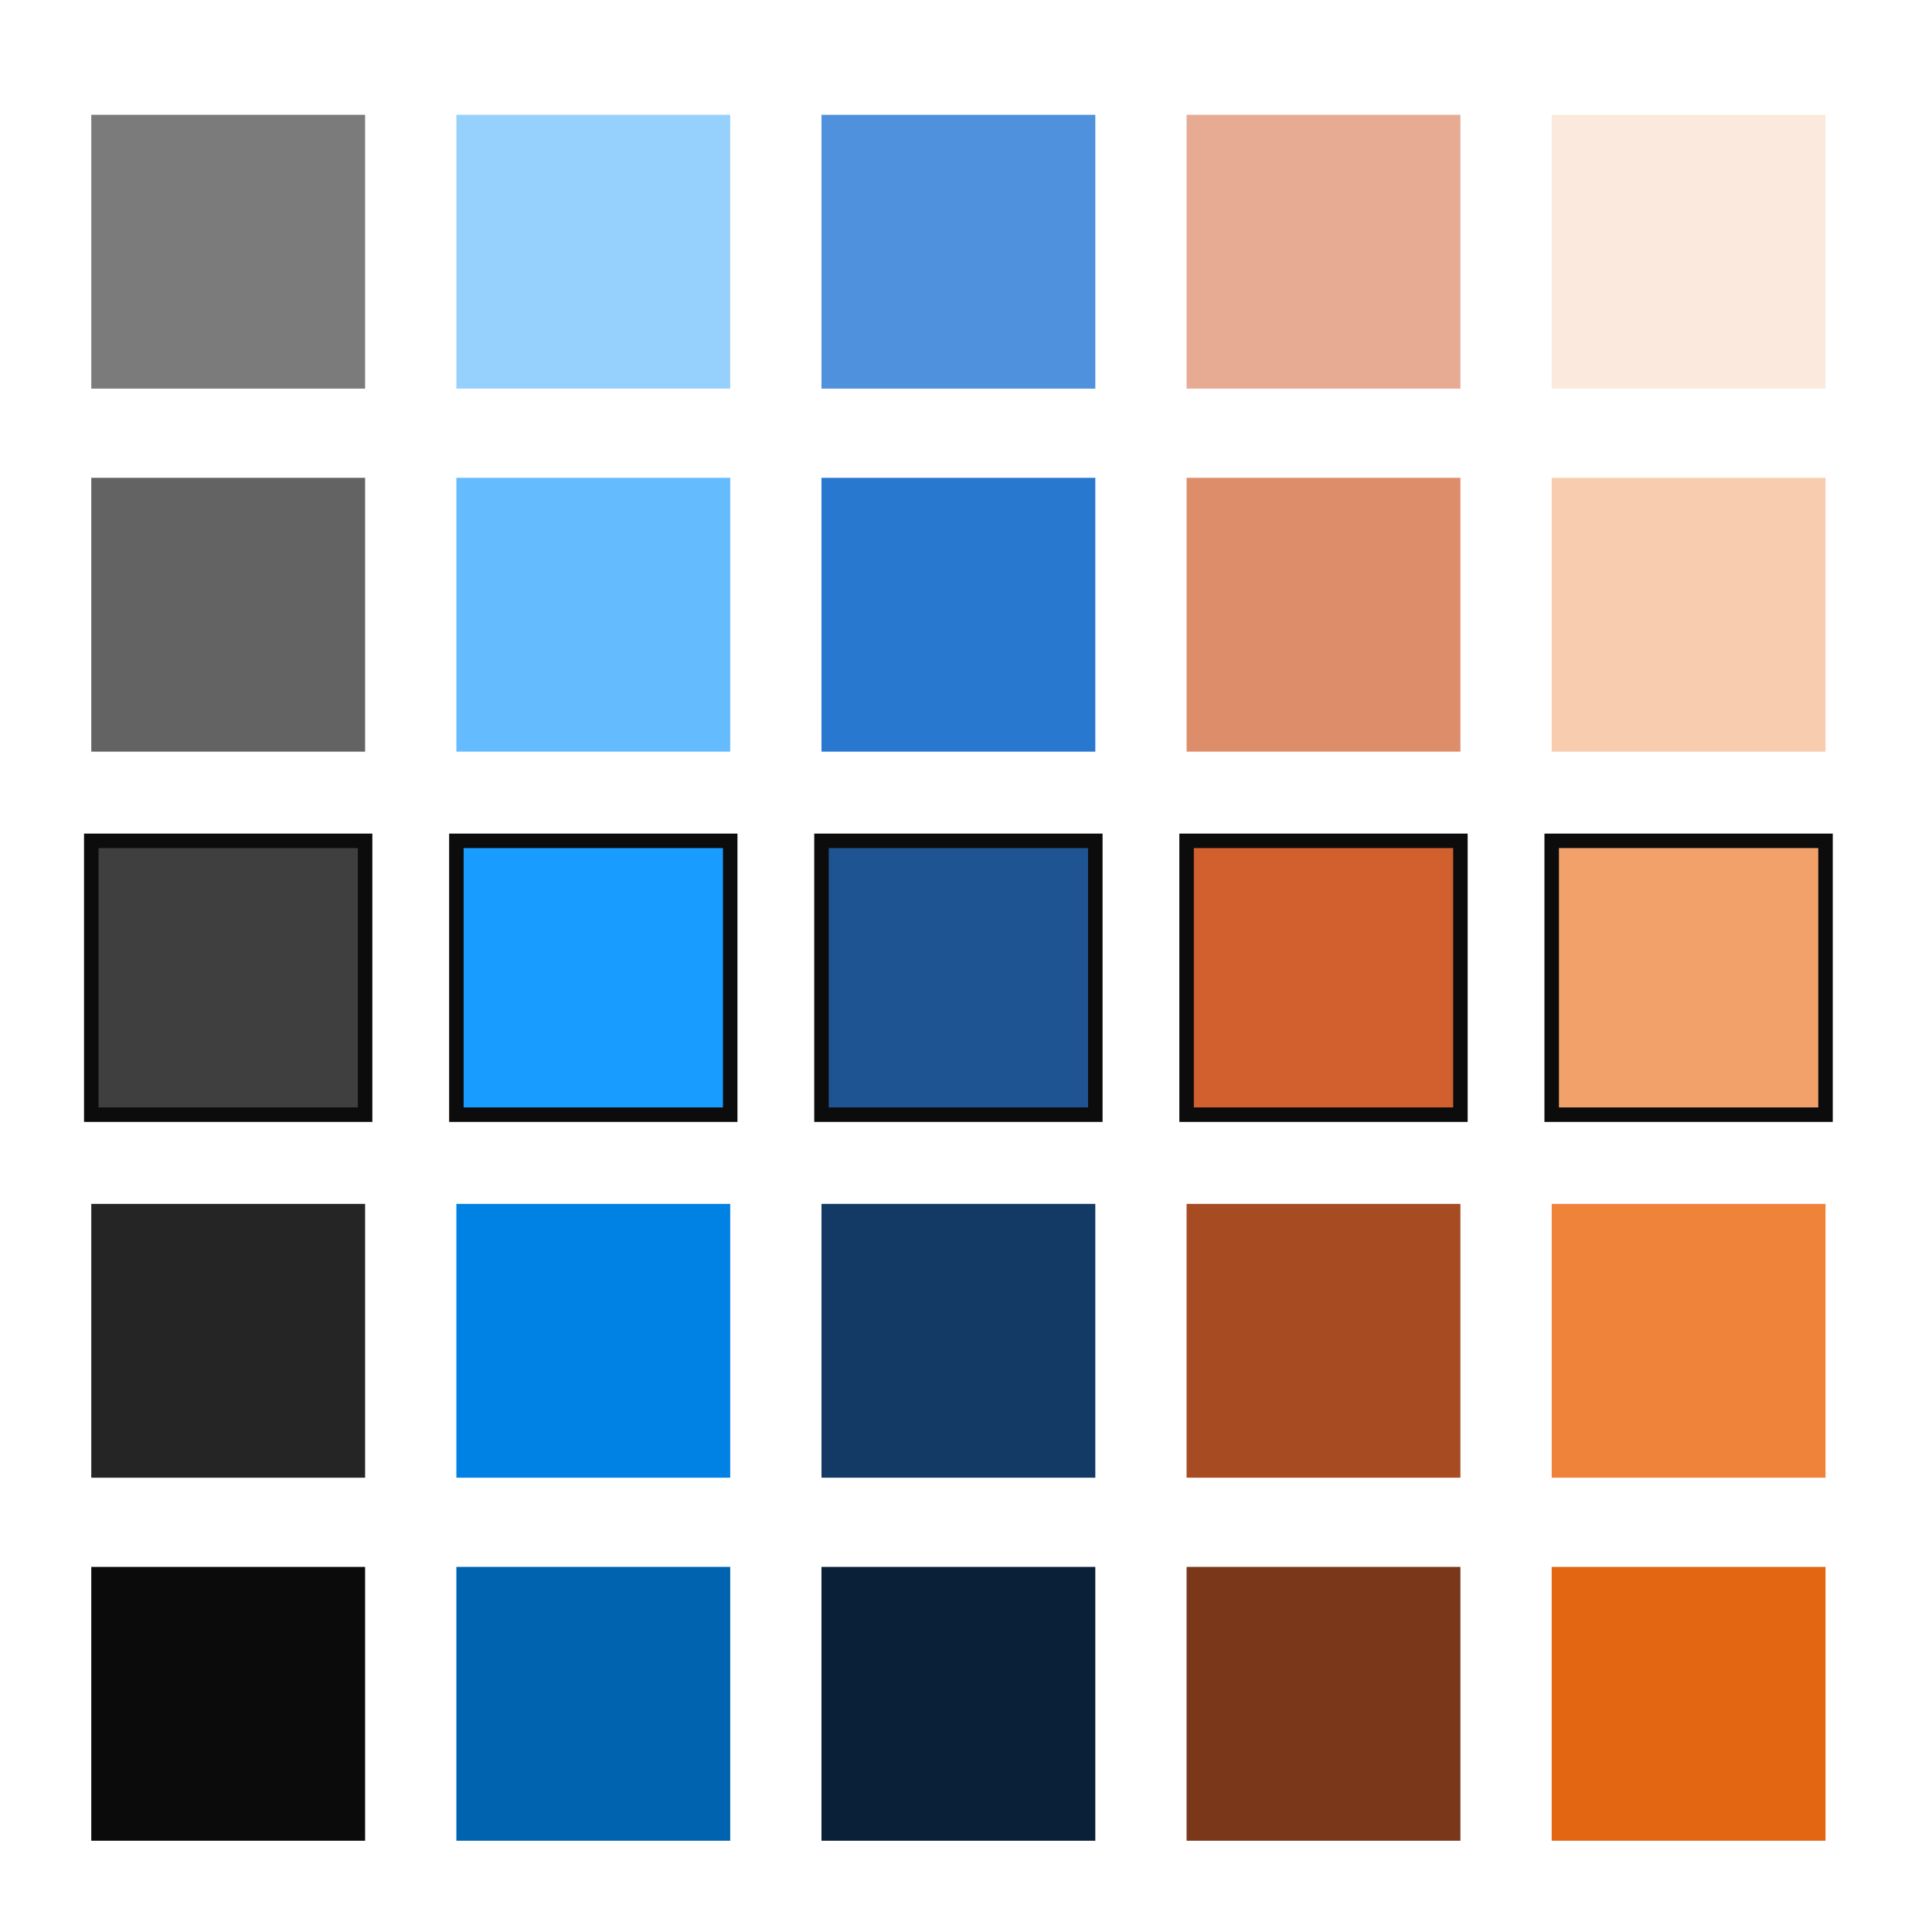
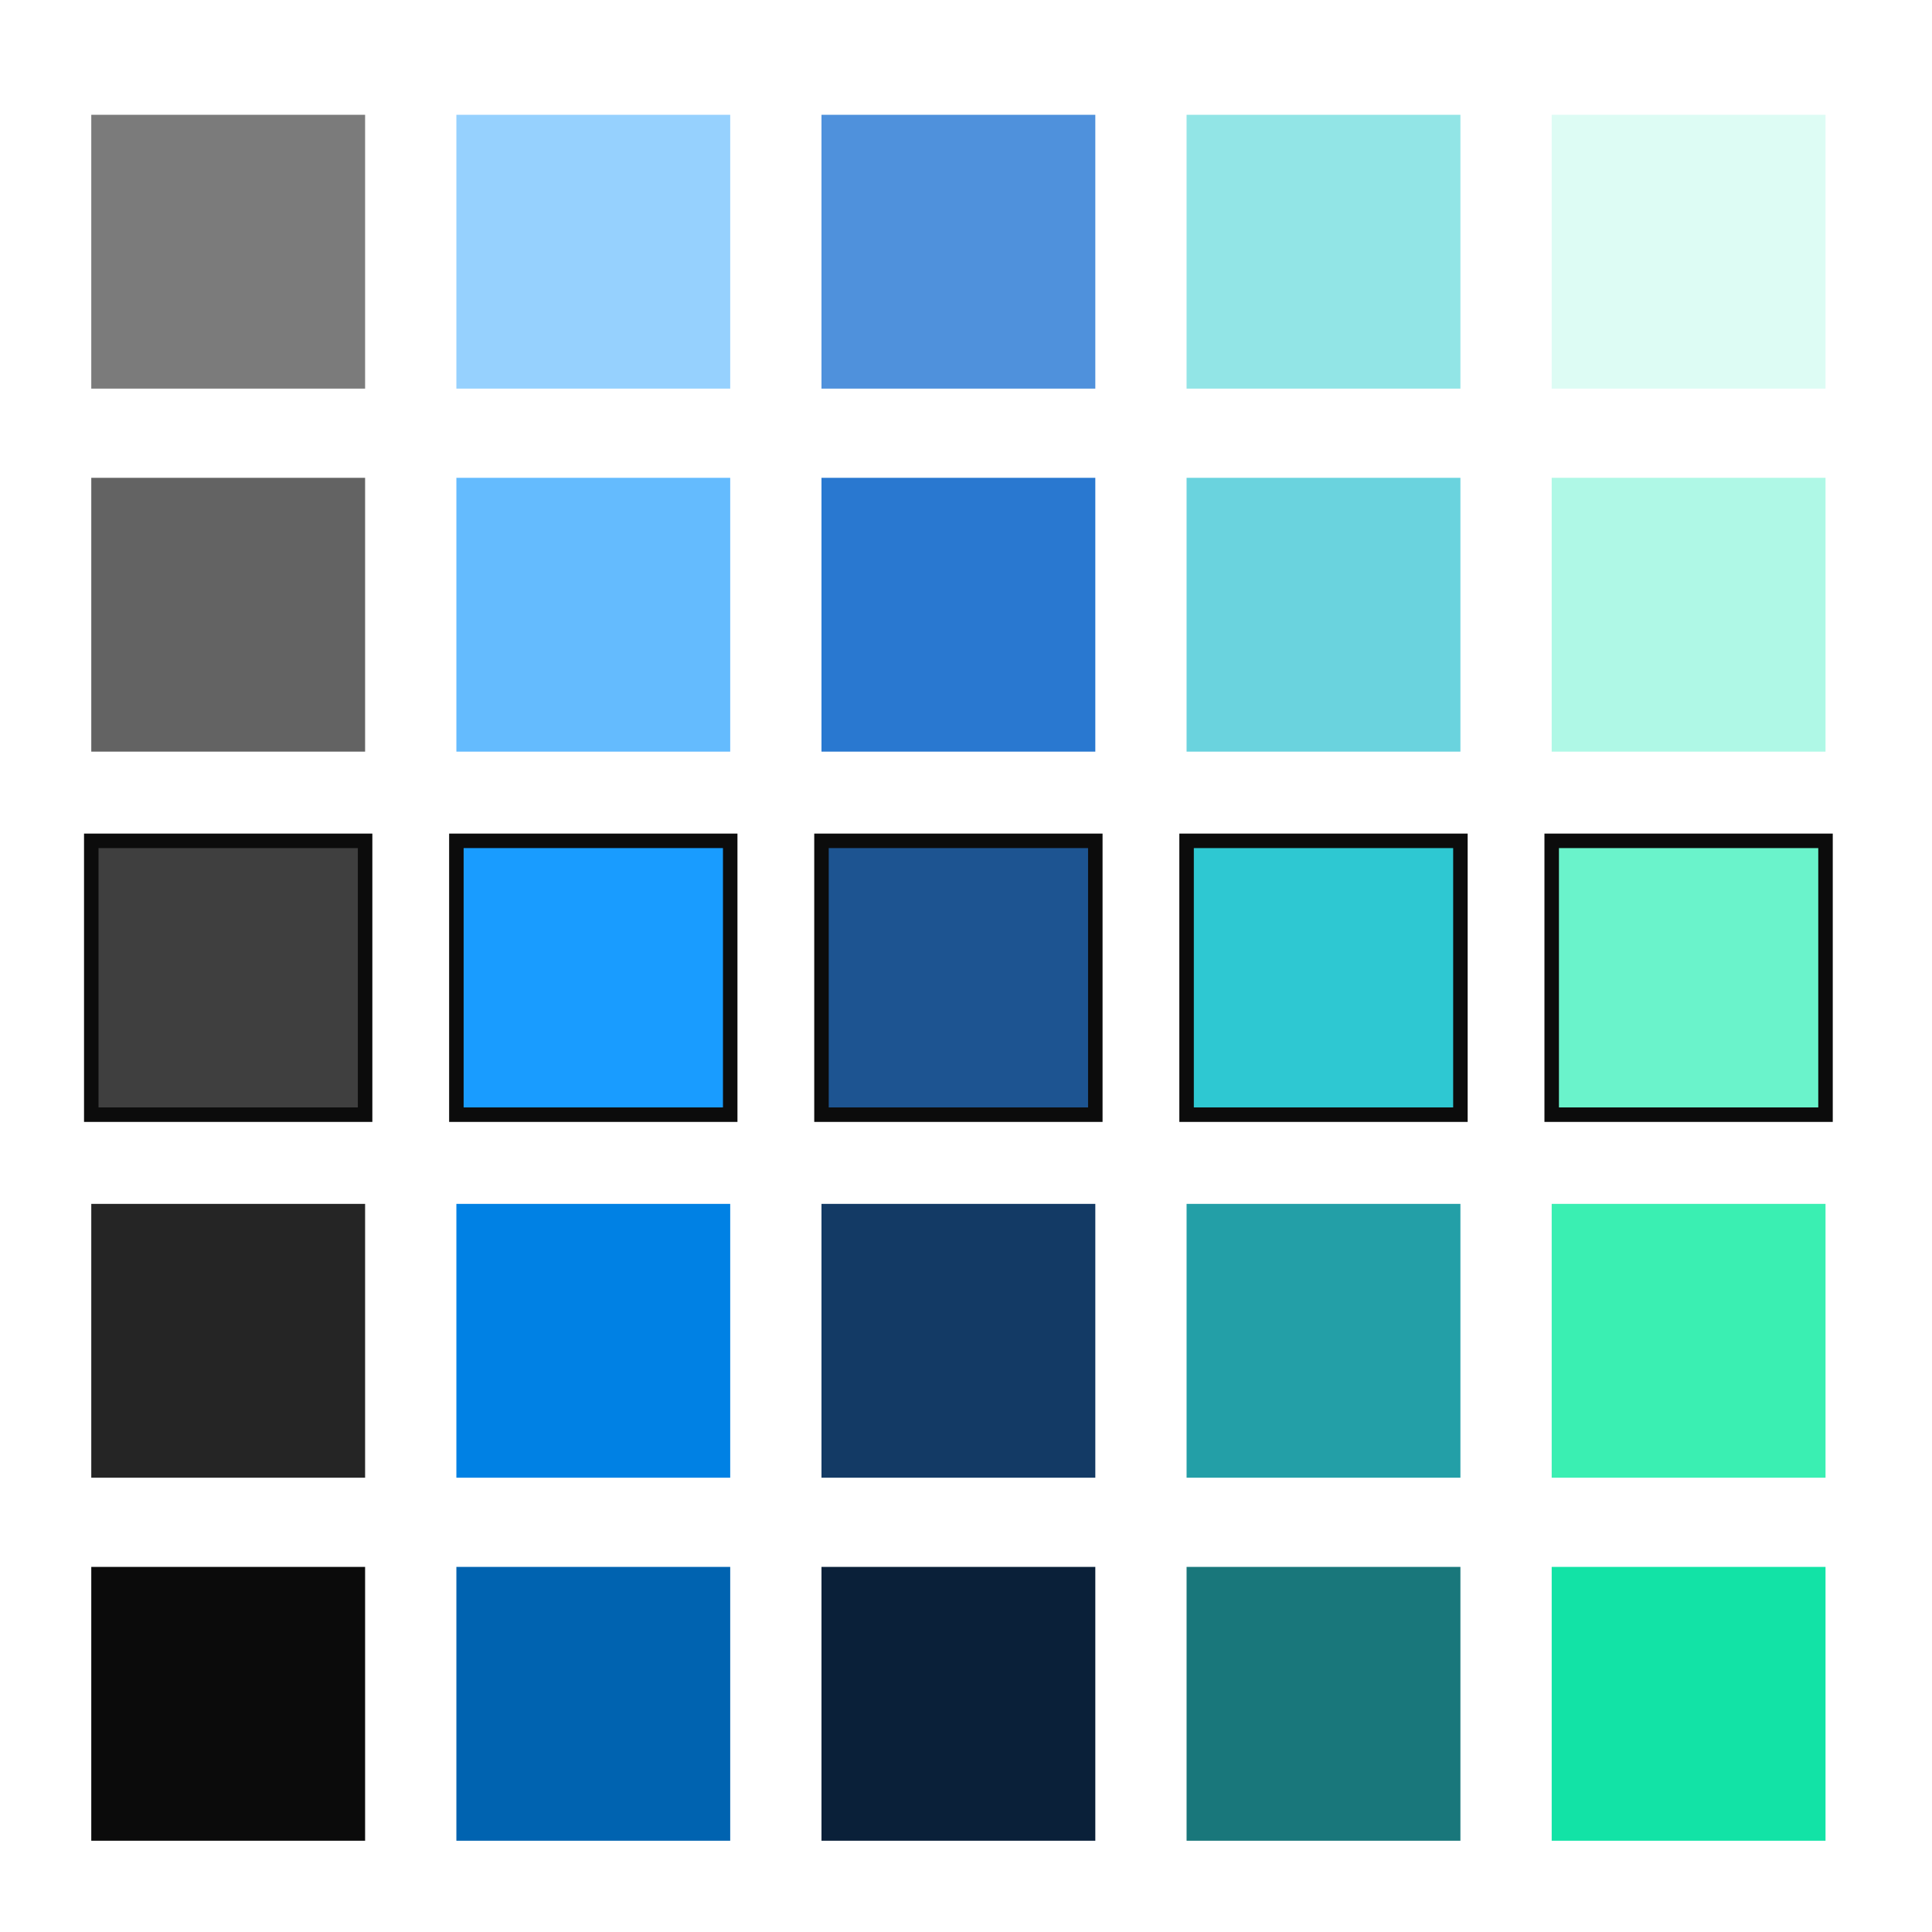
<svg xmlns="http://www.w3.org/2000/svg" id="svg8" version="1.1" viewBox="0 0 105.833 105.833" height="400" width="400">
  <defs id="defs2" />
  <g transform="translate(0,-191.1667)" id="layer1">
    <rect style="stroke-width:0.289;fill:#0081e4;fill-opacity:1;opacity:1" y="257.114" x="25" height="15" width="15" id="rect22" />
    <rect style="stroke-width:0.289;fill:#133a65;fill-opacity:1;opacity:1" y="257.114" x="45" height="15" width="15" id="rect24" />
-     <rect style="stroke-width:0.289;fill:#a74b23;fill-opacity:1;opacity:1" y="257.114" x="65" height="15" width="15" id="rect26" />
-     <rect style="stroke-width:0.289;fill:#ef833a;fill-opacity:1;opacity:1" y="257.114" x="85" height="15" width="15" id="rect28" />
+     <rect style="stroke-width:0.289;fill:#239fa7;fill-opacity:1;opacity:1" y="257.114" x="65" height="15" width="15" id="rect26" />
+     <rect style="stroke-width:0.289;fill:#3aefb2;fill-opacity:1;opacity:1" y="257.114" x="85" height="15" width="15" id="rect28" />
    <rect id="rect30" width="15" height="15" x="5" y="257.114" style="stroke-width:0.289;fill:#252525;fill-opacity:1;opacity:1" />
    <rect style="stroke-width:0.794;fill:#199cff;fill-opacity:1;stroke:#0c0c0c;stroke-opacity:1;stroke-miterlimit:4;stroke-dasharray:none;opacity:1" y="237.227" x="25" height="15" width="15" id="rect32" />
    <rect style="stroke-width:0.794;fill:#1d5491;fill-opacity:1;stroke:#0c0c0c;stroke-opacity:1;stroke-miterlimit:4;stroke-dasharray:none;opacity:1" y="237.227" x="45" height="15" width="15" id="rect34" />
-     <rect style="stroke-width:0.794;fill:#d25f2e;fill-opacity:1;stroke:#0c0c0c;stroke-opacity:1;stroke-miterlimit:4;stroke-dasharray:none;opacity:1" y="237.227" x="65" height="15" width="15" id="rect36" />
-     <rect style="stroke-width:0.794;fill:#f3a16a;fill-opacity:1;stroke:#0c0c0c;stroke-opacity:1;stroke-miterlimit:4;stroke-dasharray:none;opacity:1" y="237.227" x="85" height="15" width="15" id="rect38" />
+     <rect style="stroke-width:0.794;fill:#2ec8d2;fill-opacity:1;stroke:#0c0c0c;stroke-opacity:1;stroke-miterlimit:4;stroke-dasharray:none;opacity:1" y="237.227" x="65" height="15" width="15" id="rect36" />
+     <rect style="stroke-width:0.794;fill:#6af3cb;fill-opacity:1;stroke:#0c0c0c;stroke-opacity:1;stroke-miterlimit:4;stroke-dasharray:none;opacity:1" y="237.227" x="85" height="15" width="15" id="rect38" />
    <rect id="rect40" width="15" height="15" x="5" y="237.227" style="stroke-width:0.794;fill:#3f3f3f;fill-opacity:1;stroke:#0c0c0c;stroke-opacity:1;stroke-miterlimit:4;stroke-dasharray:none;opacity:1" />
    <rect style="stroke-width:0.289;fill:#64bbfe;fill-opacity:1;opacity:1" y="217.341" x="25" height="15" width="15" id="rect42" />
    <rect style="stroke-width:0.289;fill:#2978d0;fill-opacity:1;opacity:1" y="217.341" x="45" height="15" width="15" id="rect44" />
-     <rect style="stroke-width:0.289;fill:#de8d6a;fill-opacity:1;opacity:1" y="217.341" x="65" height="15" width="15" id="rect46" />
-     <rect style="stroke-width:0.289;fill:#f8ccaf;fill-opacity:1;opacity:1" y="217.341" x="85" height="15" width="15" id="rect48" />
+     <rect style="stroke-width:0.289;fill:#6ad3de;fill-opacity:1;opacity:1" y="217.341" x="65" height="15" width="15" id="rect46" />
+     <rect style="stroke-width:0.289;fill:#aff8e6;fill-opacity:1;opacity:1" y="217.341" x="85" height="15" width="15" id="rect48" />
    <rect id="rect50" width="15" height="15" x="5" y="217.341" style="stroke-width:0.289;fill:#636363;fill-opacity:1;opacity:1" />
    <rect style="stroke-width:0.289;fill:#96d1fe;fill-opacity:1;opacity:1" y="197.455" x="25" height="15" width="15" id="rect52" />
    <rect style="stroke-width:0.289;fill:#4f91dc;fill-opacity:1;opacity:1" y="197.455" x="45" height="15" width="15" id="rect54" />
-     <rect style="stroke-width:0.289;fill:#e6ab92;fill-opacity:1;opacity:1" y="197.455" x="65" height="15" width="15" id="rect56" />
-     <rect style="stroke-width:0.289;fill:#fce9dd;fill-opacity:1;opacity:1" y="197.455" x="85" height="15" width="15" id="rect58" />
+     <rect style="stroke-width:0.289;fill:#92e5e6;fill-opacity:1;opacity:1" y="197.455" x="65" height="15" width="15" id="rect56" />
+     <rect style="stroke-width:0.289;fill:#ddfcf4;fill-opacity:1;opacity:1" y="197.455" x="85" height="15" width="15" id="rect58" />
    <rect id="rect60" width="15" height="15" x="5" y="197.455" style="stroke-width:0.289;fill:#7b7b7b;fill-opacity:1;opacity:1" />
    <rect id="rect12" width="15" height="15" x="25" y="277" style="stroke-width:0.289;fill:#0063b0;fill-opacity:1;opacity:1" />
-     <rect id="rect14" width="15" height="15" x="85" y="277" style="fill:#e36612;fill-opacity:1;stroke-width:0.289;opacity:1" />
-     <rect id="rect16" width="15" height="15" x="65" y="277" style="stroke-width:0.289;fill:#7b3719;fill-opacity:1;opacity:1" />
+     <rect id="rect14" width="15" height="15" x="85" y="277" style="fill:#12e3a6;fill-opacity:1;stroke-width:0.289;opacity:1" />
+     <rect id="rect16" width="15" height="15" x="65" y="277" style="stroke-width:0.289;fill:#19777b;fill-opacity:1;opacity:1" />
    <rect id="rect18" width="15" height="15" x="45" y="277" style="stroke-width:0.289;fill:#0a2039;fill-opacity:1;opacity:1" />
    <rect style="stroke-width:0.289;fill:#0b0b0b;opacity:1" y="277" x="5" height="15" width="15" id="rect10" />
  </g>
</svg>
